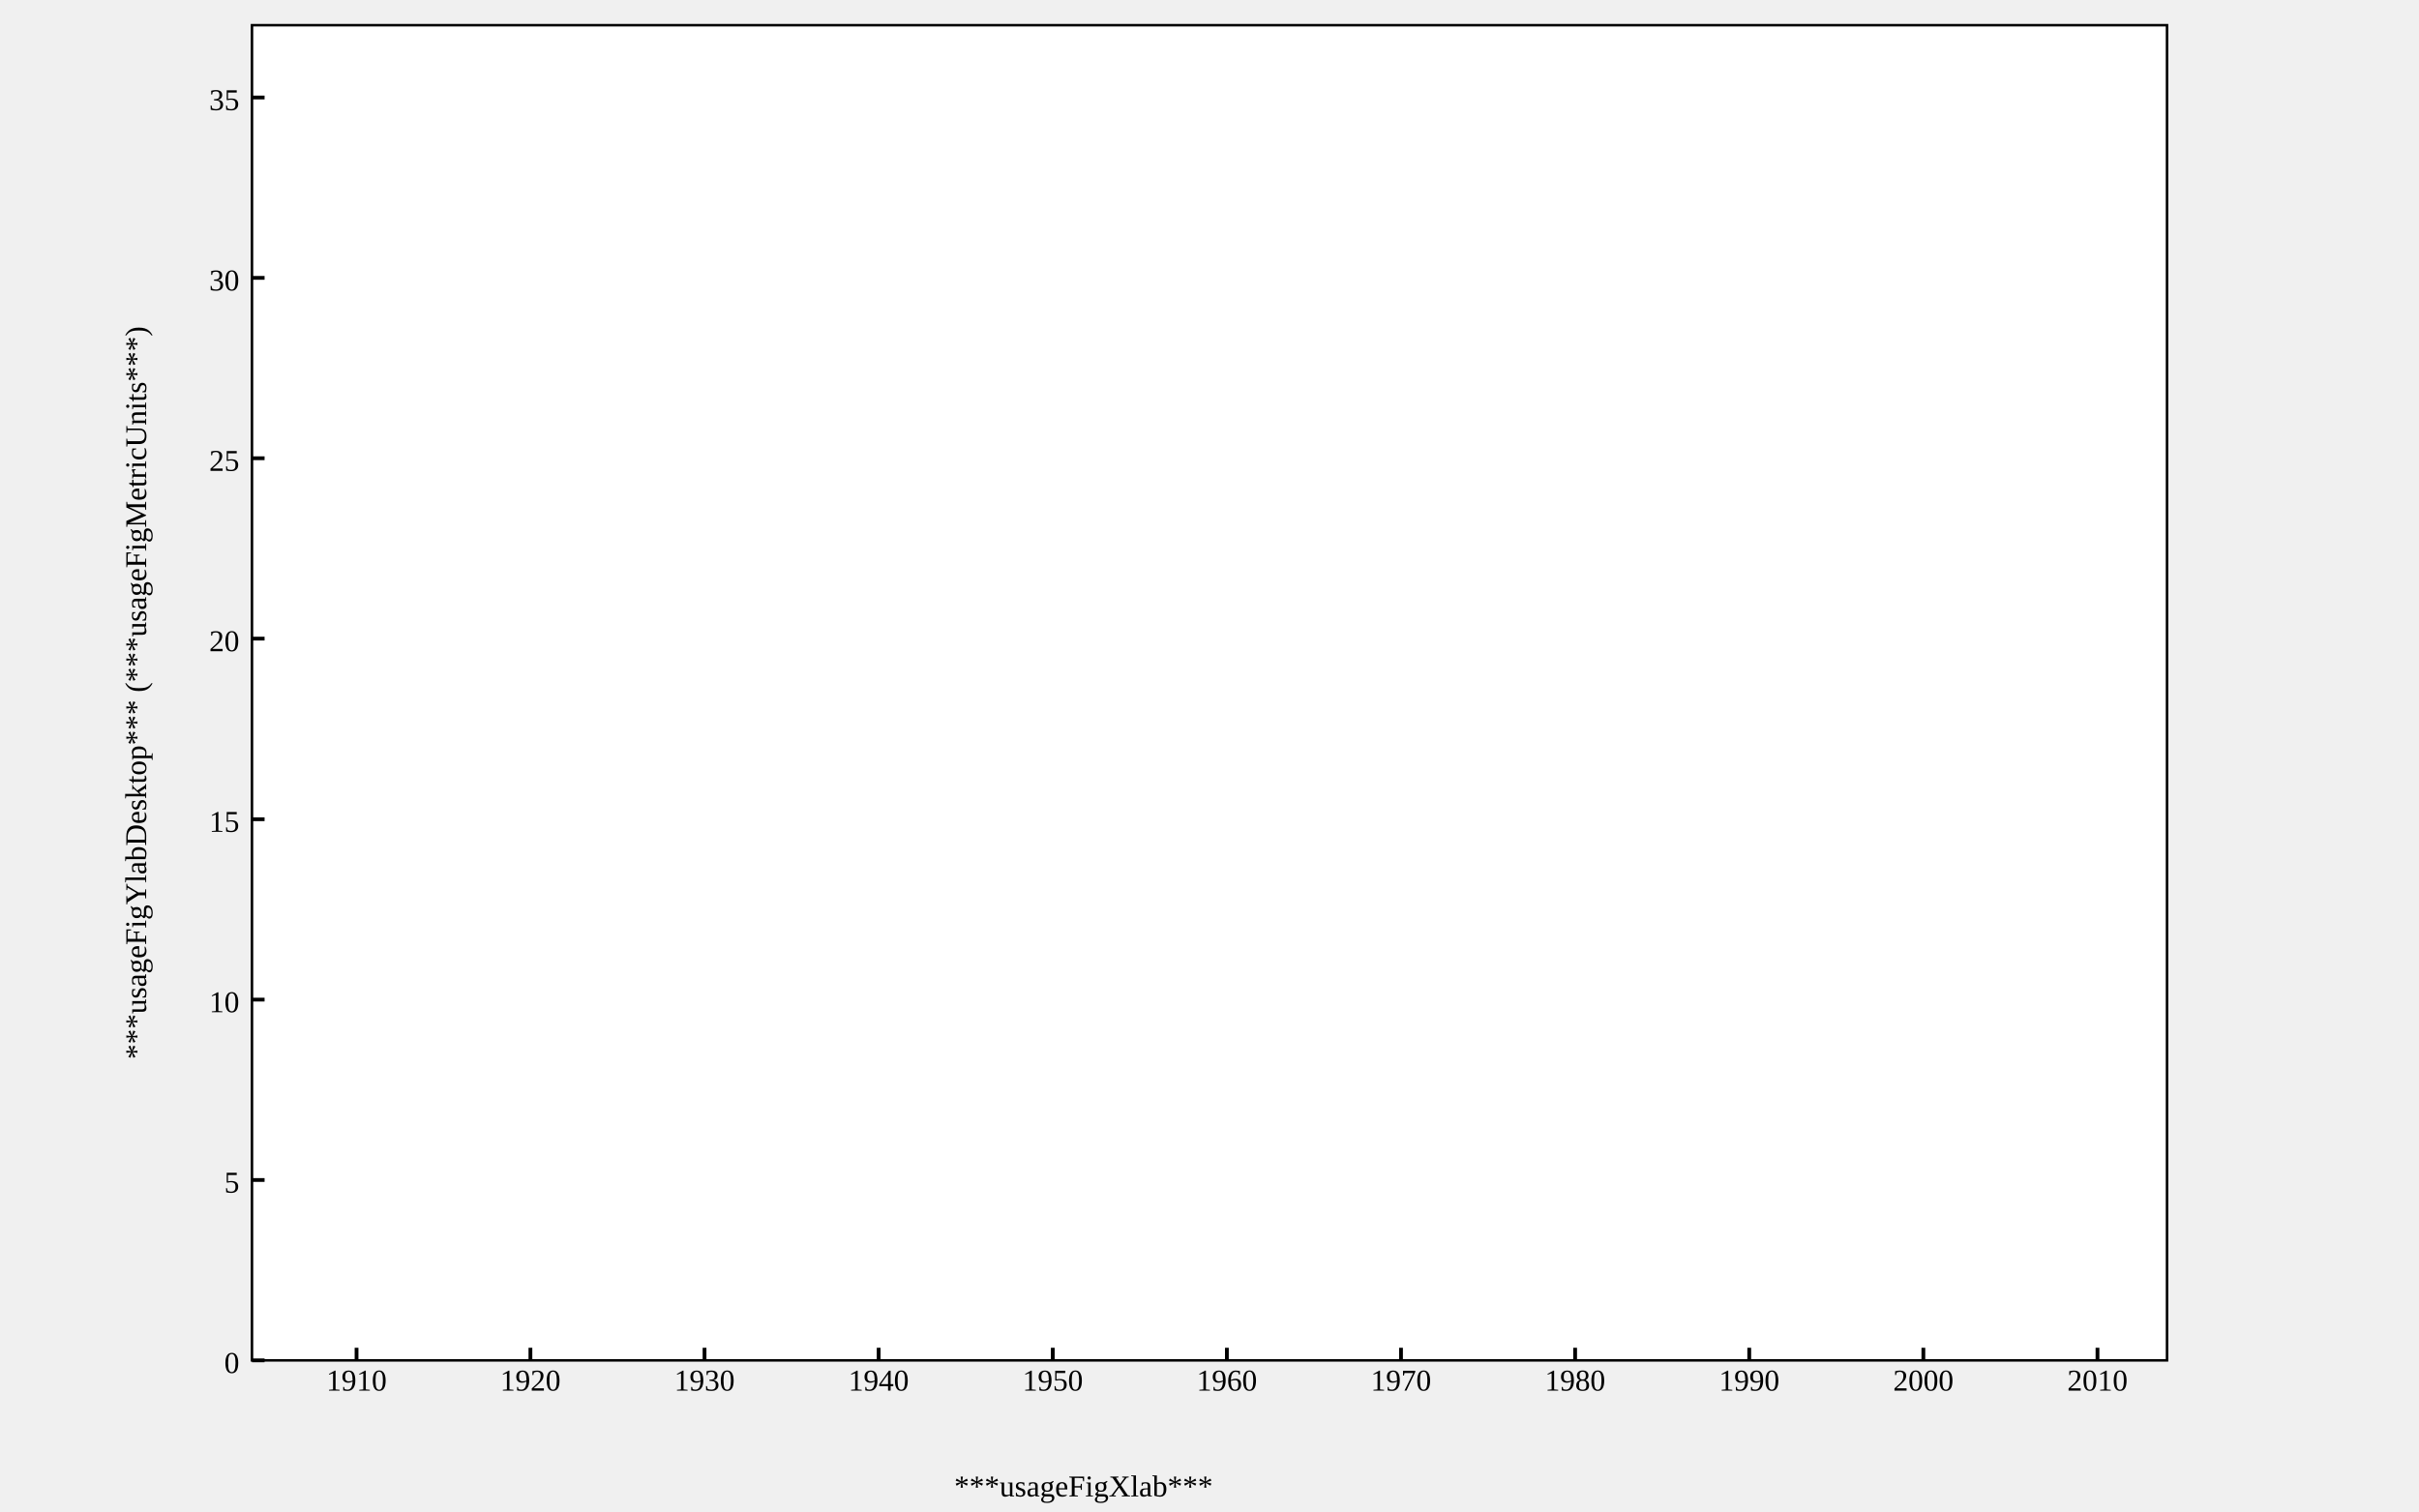
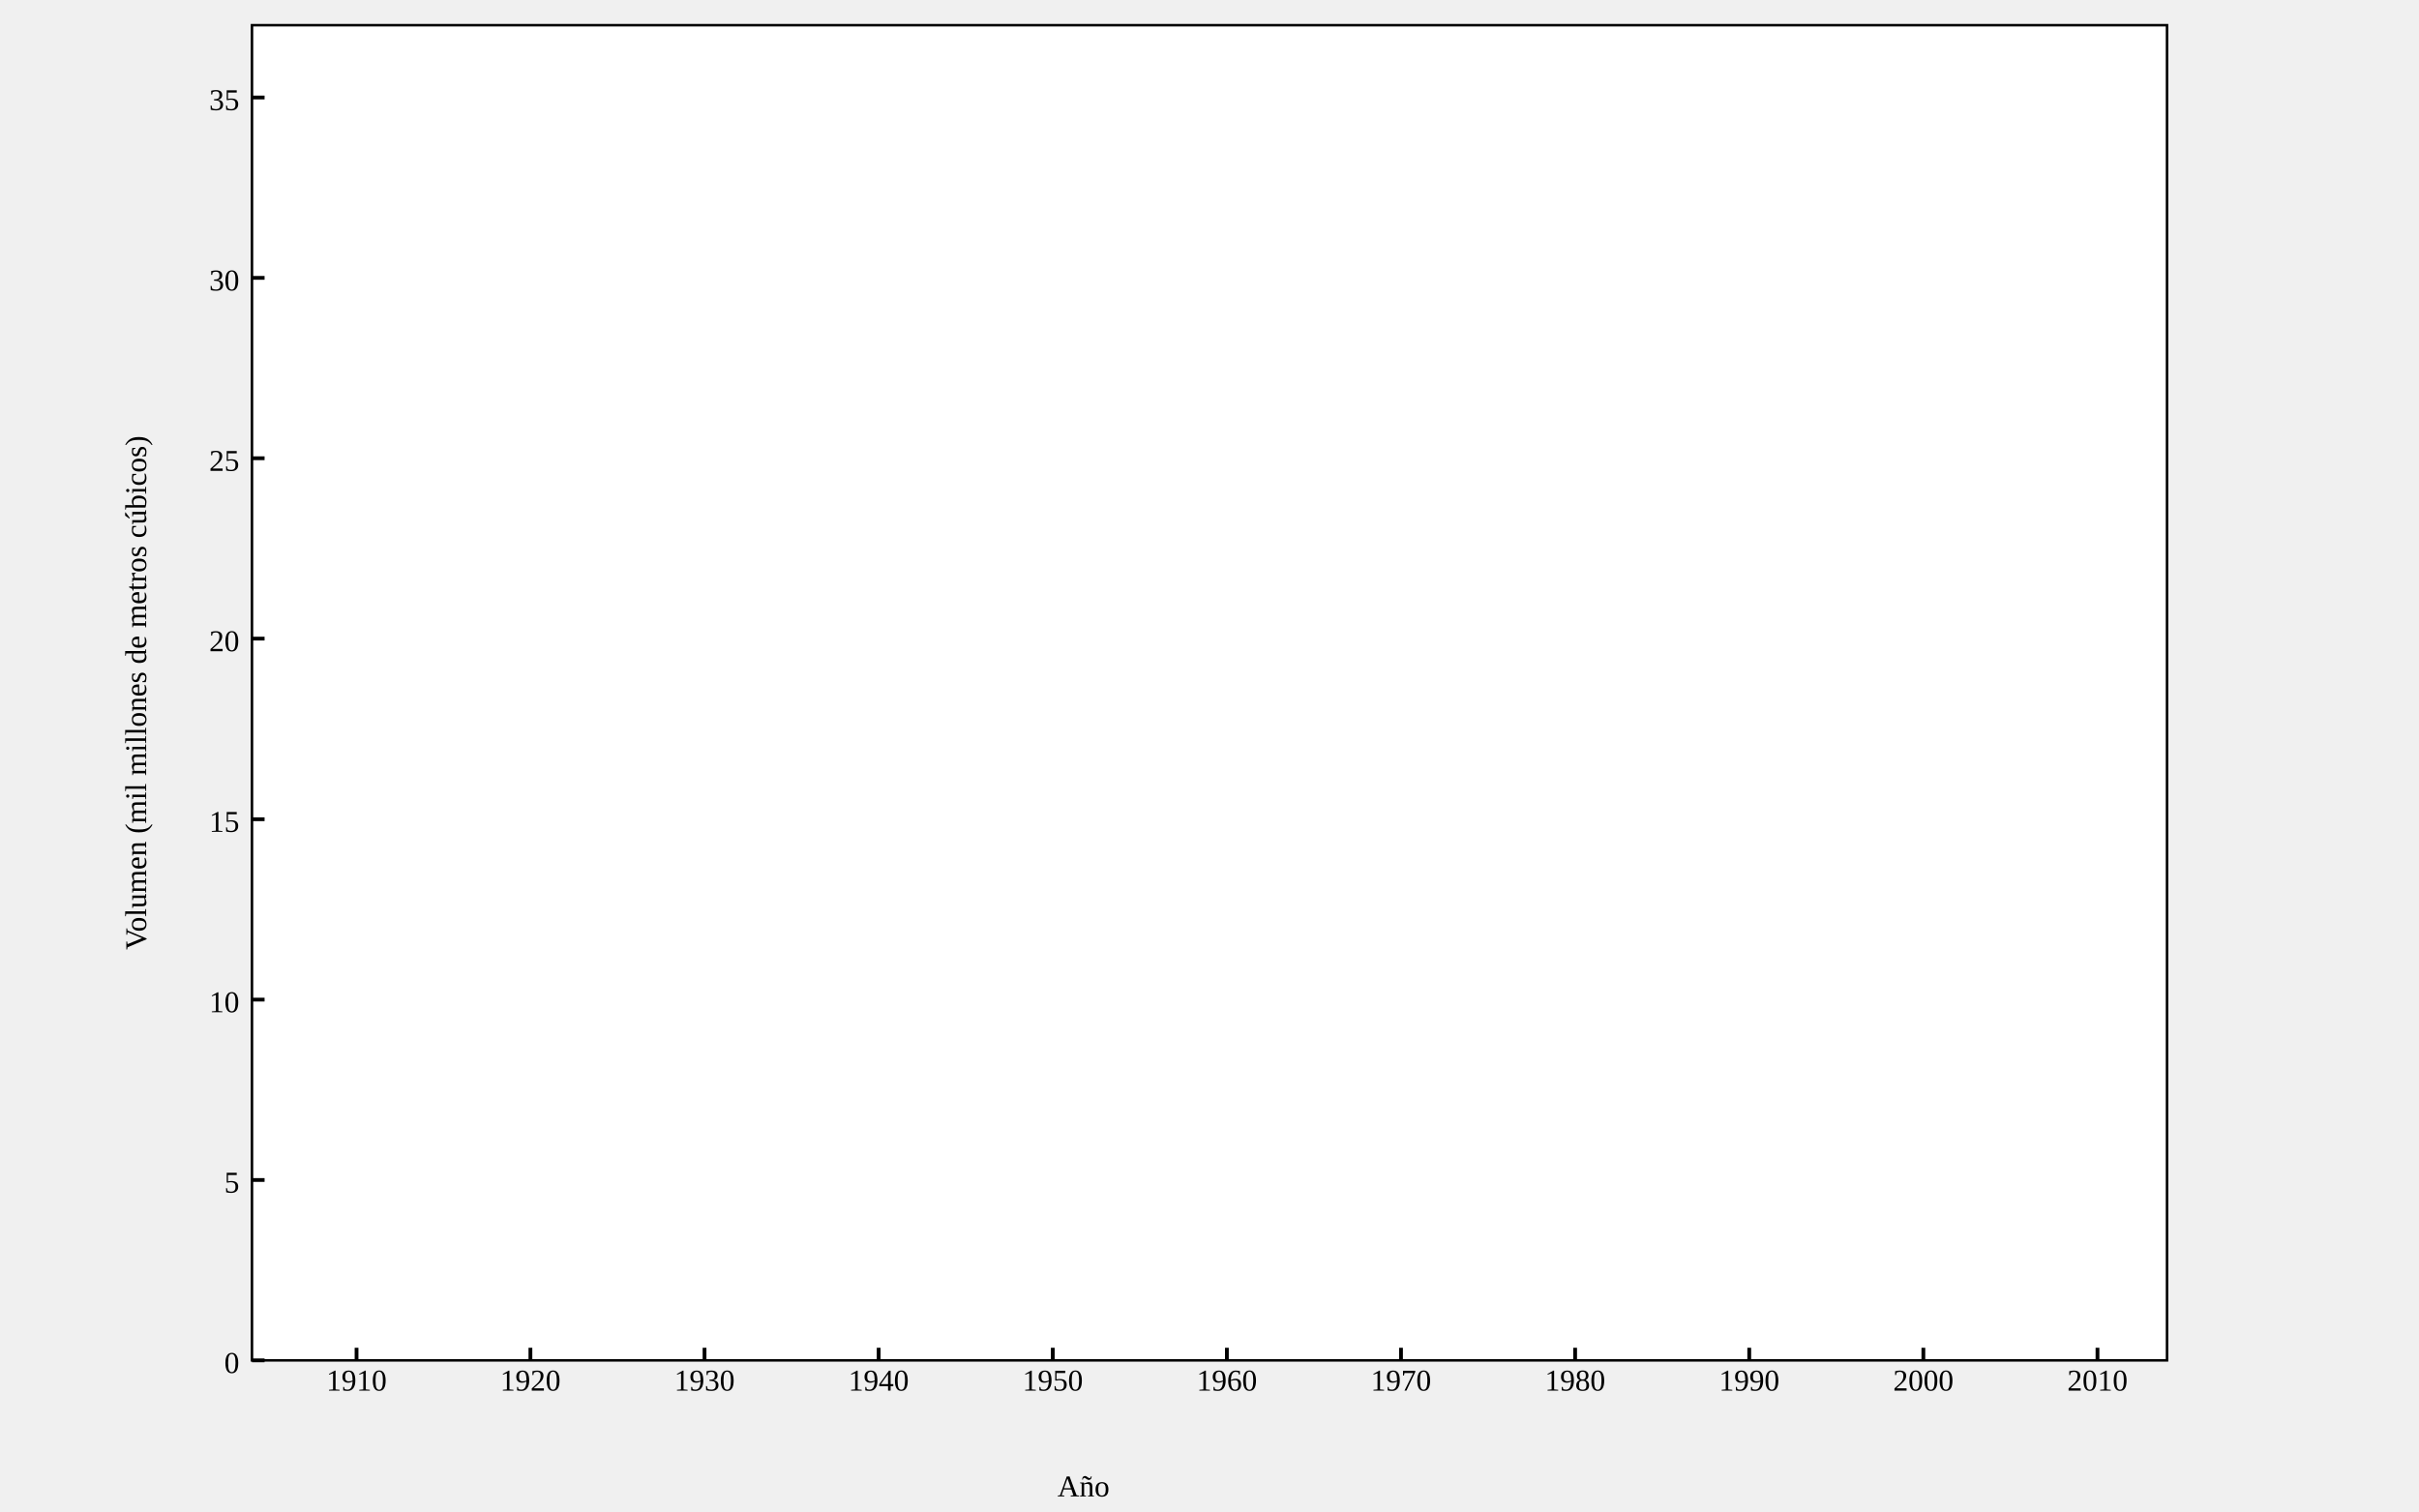
<svg xmlns="http://www.w3.org/2000/svg" version="1.1" preserveAspectRatio="xMinYMin meet" viewBox="0 0 960 600">
  <g id="plot-contents" class="hidden">
    <g id="axes" class="label">
      <rect id="axis.box" x="100.0" y="10.0" width="760.0" height="530.0" style="fill:#FFFFFF;stroke:black" />
-       <text transform="translate(70.0,275.0)rotate(270)" text-anchor="middle" id="y-label" dy="-1em">***usageFigYlabDesktop*** (***usageFigMetricUnits***)</text>
-       <text transform="translate(430.0,600.0)rotate(0)" text-anchor="middle" id="x-label" dy="-0.5em">***usageFigXlab***</text>
+       <text transform="translate(70.0,275.0)rotate(270)" text-anchor="middle" id="y-label" dy="-1em">Volumen (mil millones de metros cúbicos)</text>
+       <text transform="translate(430.0,600.0)rotate(0)" text-anchor="middle" id="x-label" dy="-0.5em">Año</text>
      <line x1="141.5" y1="540.0" x2="141.5" y2="535.0" style="stroke:black;stroke-width:1.5" />
      <text transform="translate(141.5,540.0)rotate(0)" text-anchor="middle" dy="1.0em">1910</text>
      <line x1="210.5" y1="540.0" x2="210.5" y2="535.0" style="stroke:black;stroke-width:1.5" />
      <text transform="translate(210.5,540.0)rotate(0)" text-anchor="middle" dy="1.0em">1920</text>
      <line x1="279.6" y1="540.0" x2="279.6" y2="535.0" style="stroke:black;stroke-width:1.5" />
      <text transform="translate(279.6,540.0)rotate(0)" text-anchor="middle" dy="1.0em">1930</text>
      <line x1="348.7" y1="540.0" x2="348.7" y2="535.0" style="stroke:black;stroke-width:1.5" />
      <text transform="translate(348.7,540.0)rotate(0)" text-anchor="middle" dy="1.0em">1940</text>
      <line x1="417.8" y1="540.0" x2="417.8" y2="535.0" style="stroke:black;stroke-width:1.5" />
      <text transform="translate(417.8,540.0)rotate(0)" text-anchor="middle" dy="1.0em">1950</text>
      <line x1="486.9" y1="540.0" x2="486.9" y2="535.0" style="stroke:black;stroke-width:1.5" />
      <text transform="translate(486.9,540.0)rotate(0)" text-anchor="middle" dy="1.0em">1960</text>
      <line x1="556.0" y1="540.0" x2="556.0" y2="535.0" style="stroke:black;stroke-width:1.5" />
      <text transform="translate(556.0,540.0)rotate(0)" text-anchor="middle" dy="1.0em">1970</text>
      <line x1="625.1" y1="540.0" x2="625.1" y2="535.0" style="stroke:black;stroke-width:1.5" />
      <text transform="translate(625.1,540.0)rotate(0)" text-anchor="middle" dy="1.0em">1980</text>
      <line x1="694.2" y1="540.0" x2="694.2" y2="535.0" style="stroke:black;stroke-width:1.5" />
      <text transform="translate(694.2,540.0)rotate(0)" text-anchor="middle" dy="1.0em">1990</text>
      <line x1="763.3" y1="540.0" x2="763.3" y2="535.0" style="stroke:black;stroke-width:1.5" />
      <text transform="translate(763.3,540.0)rotate(0)" text-anchor="middle" dy="1.0em">2000</text>
      <line x1="832.4" y1="540.0" x2="832.4" y2="535.0" style="stroke:black;stroke-width:1.5" />
      <text transform="translate(832.4,540.0)rotate(0)" text-anchor="middle" dy="1.0em">2010</text>
      <line x1="100.0" y1="540.0" x2="105.0" y2="540.0" style="stroke:black;stroke-width:1.5" />
      <text transform="translate(95.0,545.0)rotate(0)" text-anchor="end">0</text>
      <line x1="100.0" y1="468.4" x2="105.0" y2="468.4" style="stroke:black;stroke-width:1.5" />
      <text transform="translate(95.0,473.4)rotate(0)" text-anchor="end">5</text>
      <line x1="100.0" y1="396.8" x2="105.0" y2="396.8" style="stroke:black;stroke-width:1.5" />
      <text transform="translate(95.0,401.8)rotate(0)" text-anchor="end">10</text>
      <line x1="100.0" y1="325.2" x2="105.0" y2="325.2" style="stroke:black;stroke-width:1.5" />
      <text transform="translate(95.0,330.2)rotate(0)" text-anchor="end">15</text>
      <line x1="100.0" y1="253.5" x2="105.0" y2="253.5" style="stroke:black;stroke-width:1.5" />
      <text transform="translate(95.0,258.5)rotate(0)" text-anchor="end">20</text>
      <line x1="100.0" y1="181.9" x2="105.0" y2="181.9" style="stroke:black;stroke-width:1.5" />
      <text transform="translate(95.0,186.9)rotate(0)" text-anchor="end">25</text>
      <line x1="100.0" y1="110.3" x2="105.0" y2="110.3" style="stroke:black;stroke-width:1.5" />
      <text transform="translate(95.0,115.3)rotate(0)" text-anchor="end">30</text>
      <line x1="100.0" y1="38.7" x2="105.0" y2="38.7" style="stroke:black;stroke-width:1.5" />
      <text transform="translate(95.0,43.7)rotate(0)" text-anchor="end">35</text>
    </g>
    <g id="legend" visibility="hidden" class="label" alignment-baseline="central">
      <text id="year_text" x="100" y="10" class="legend" dy="1.5em" dx="1.0em">year</text>
      <text id="use_text" x="100" y="10" fill="#B22C2C" class="legend" dy="2.5em" dx="1.0em">use_text</text>
      <text id="supply_text" x="100" y="10" fill="#0066CC" class="legend" dy="3.5em" dx="1.0em">supply_text</text>
    </g>
    <path d="M113.8,190.7 L120.7,140.1 L127.6,302.8 L134.5,114.5 L141.5,248.4 L148.4,240.1 L155.3,192.9 L162.2,265.4 L169.1,141.1 L176.0,281.2 L182.9,146.5 L189.8,110.3 L196.7,236.7 L203.6,279.6 L210.5,115.6 L217.5,105.7 L224.4,181.3 L231.3,163.4 L238.2,257.9 L245.1,259.3 L252.0,253.5 L258.9,164.0 L265.8,233.3 L272.7,146.0 L279.6,264.8 L286.5,366.6 L293.5,194.3 L300.4,304.9 L307.3,411.6 L314.2,309.2 L321.1,274.4 L328.0,269.2 L334.9,206.7 L341.8,319.1 L348.7,344.5 L355.6,144.0 L362.5,217.3 L369.5,284.4 L376.4,251.9 L383.3,270.3 L390.2,326.8 L397.1,230.1 L404.0,259.3 L410.9,219.8 L417.8,292.0 L424.7,303.3 L431.6,143.4 L438.5,322.2 L445.5,370.5 L452.4,343.4 L459.3,320.6 L466.2,138.4 L473.1,229.3 L480.0,347.5 L486.9,313.0 L493.8,342.9 L500.7,218.1 L507.6,370.5 L514.5,342.1 L521.5,161.0 L528.4,331.1 L535.3,313.0 L542.2,277.9 L549.1,249.4 L556.0,256.1 L562.9,258.8 L569.8,291.4 L576.7,191.1 L583.6,298.5 L590.5,235.6 L597.5,328.7 L604.4,429.5 L611.3,244.0 L618.2,197.1 L625.1,192.8 L632.0,362.1 L638.9,210.8 L645.8,92.0 L652.7,81.0 L659.6,142.9 L666.5,118.2 L673.5,242.1 L680.4,316.6 L687.3,351.2 L694.2,355.1 L701.1,298.4 L708.0,313.6 L714.9,150.7 L721.8,335.0 L728.7,151.0 L735.6,271.5 L742.5,139.6 L749.5,221.7 L756.4,240.6 L763.3,338.9 L770.2,332.0 L777.1,420.4 L784.0,338.2 L790.9,343.5 L797.8,193.2 L804.7,286.2 L811.6,322.6 L818.5,235.8 L825.5,276.6 L832.4,293.5 L839.3,166.4 L846.2,391.4 " fill="none" id="supply-liner" style="stroke:#0066CC;stroke-width:3;stroke-dasharray:8778;stroke-linejoin:round;stroke-dashoffset:8778">
      <animate attributeName="stroke-dashoffset" begin="indefinite;visibleAxes.begin+1s" id="timeAdvance" fill="freeze" dur="12s" values="8725.663;8562.857;8374.474;8240.393;8229.599;8181.814;8108.978;7984.512;7844.274;7709.449;7672.585;7545.983;7502.508;7338.32;7326.235;7250.314;7231.141;7136.435;7129.379;7120.382;7030.624;6961.046;6873.459;6754.404;6652.425;6480.062;6369.289;6262.353;6159.672;6124.225;6115.565;6052.714;5940.098;5913.768;5713.109;5639.492;5572.021;5538.847;5519.198;5462.268;5365.338;5335.359;5295.215;5222.694;5209.399;5049.347;4870.48;4821.635;4793.614;4769.794;4587.485;4496.315;4377.924;4342.754;4312.08;4187.105;4034.529;4005.317;3824.005;3653.708;3634.328;3598.512;3569.184;3559.498;3552.078;3518.767;3418.154;3310.53;3247.262;3153.866;3052.885;2867.339;2819.858;2811.759;2642.377;2490.98;2371.898;2358.956;2296.723;2271.145;2147.044;2072.239;2036.94;2029.035;1971.909;1955.158;1792.053;1607.586;1423.392;1302.612;1170.512;1088.126;1068.033;969.498;959.757;871.134;788.659;779.919;629.425;536.197;499.09;411.991;370.63;352.353;225.076;0" />
    </path>
    <g id="supply" style="fill:#0066CC" r="0" visibility="hidden">
      <circle cx="113.8" cy="190.7" id="supply-1906">
        <animate attributeName="r" begin="timeAdvance.begin+0.000s" fill="freeze" from="0" to="1.5" dur="0.01s" />
      </circle>
      <circle cx="120.7" cy="140.1" id="supply-1907">
        <animate attributeName="r" begin="timeAdvance.begin+0.000s" fill="freeze" from="0" to="1.5" dur="0.01s" />
      </circle>
      <circle cx="127.6" cy="302.8" id="supply-1908">
        <animate attributeName="r" begin="timeAdvance.begin+0.026s" fill="freeze" from="0" to="1.5" dur="0.01s" />
      </circle>
      <circle cx="134.5" cy="114.5" id="supply-1909">
        <animate attributeName="r" begin="timeAdvance.begin+0.140s" fill="freeze" from="0" to="1.5" dur="0.01s" />
      </circle>
      <circle cx="141.5" cy="248.4" id="supply-1910">
        <animate attributeName="r" begin="timeAdvance.begin+0.253s" fill="freeze" from="0" to="1.5" dur="0.01s" />
      </circle>
      <circle cx="148.4" cy="240.1" id="supply-1911">
        <animate attributeName="r" begin="timeAdvance.begin+0.366s" fill="freeze" from="0" to="1.5" dur="0.01s" />
      </circle>
      <circle cx="155.3" cy="192.9" id="supply-1912">
        <animate attributeName="r" begin="timeAdvance.begin+0.479s" fill="freeze" from="0" to="1.5" dur="0.01s" />
      </circle>
      <circle cx="162.2" cy="265.4" id="supply-1913">
        <animate attributeName="r" begin="timeAdvance.begin+0.592s" fill="freeze" from="0" to="1.5" dur="0.01s" />
      </circle>
      <circle cx="169.1" cy="141.1" id="supply-1914">
        <animate attributeName="r" begin="timeAdvance.begin+0.706s" fill="freeze" from="0" to="1.5" dur="0.01s" />
      </circle>
      <circle cx="176.0" cy="281.2" id="supply-1915">
        <animate attributeName="r" begin="timeAdvance.begin+0.819s" fill="freeze" from="0" to="1.5" dur="0.01s" />
      </circle>
      <circle cx="182.9" cy="146.5" id="supply-1916">
        <animate attributeName="r" begin="timeAdvance.begin+0.932s" fill="freeze" from="0" to="1.5" dur="0.01s" />
      </circle>
      <circle cx="189.8" cy="110.3" id="supply-1917">
        <animate attributeName="r" begin="timeAdvance.begin+1.045s" fill="freeze" from="0" to="1.5" dur="0.01s" />
      </circle>
      <circle cx="196.7" cy="236.7" id="supply-1918">
        <animate attributeName="r" begin="timeAdvance.begin+1.158s" fill="freeze" from="0" to="1.5" dur="0.01s" />
      </circle>
      <circle cx="203.6" cy="279.6" id="supply-1919">
        <animate attributeName="r" begin="timeAdvance.begin+1.272s" fill="freeze" from="0" to="1.5" dur="0.01s" />
      </circle>
      <circle cx="210.5" cy="115.6" id="supply-1920">
        <animate attributeName="r" begin="timeAdvance.begin+1.385s" fill="freeze" from="0" to="1.5" dur="0.01s" />
      </circle>
      <circle cx="217.5" cy="105.7" id="supply-1921">
        <animate attributeName="r" begin="timeAdvance.begin+1.498s" fill="freeze" from="0" to="1.5" dur="0.01s" />
      </circle>
      <circle cx="224.4" cy="181.3" id="supply-1922">
        <animate attributeName="r" begin="timeAdvance.begin+1.611s" fill="freeze" from="0" to="1.5" dur="0.01s" />
      </circle>
      <circle cx="231.3" cy="163.4" id="supply-1923">
        <animate attributeName="r" begin="timeAdvance.begin+1.725s" fill="freeze" from="0" to="1.5" dur="0.01s" />
      </circle>
      <circle cx="238.2" cy="257.9" id="supply-1924">
        <animate attributeName="r" begin="timeAdvance.begin+1.838s" fill="freeze" from="0" to="1.5" dur="0.01s" />
      </circle>
      <circle cx="245.1" cy="259.3" id="supply-1925">
        <animate attributeName="r" begin="timeAdvance.begin+1.951s" fill="freeze" from="0" to="1.5" dur="0.01s" />
      </circle>
      <circle cx="252.0" cy="253.5" id="supply-1926">
        <animate attributeName="r" begin="timeAdvance.begin+2.064s" fill="freeze" from="0" to="1.5" dur="0.01s" />
      </circle>
      <circle cx="258.9" cy="164.0" id="supply-1927">
        <animate attributeName="r" begin="timeAdvance.begin+2.177s" fill="freeze" from="0" to="1.5" dur="0.01s" />
      </circle>
      <circle cx="265.8" cy="233.3" id="supply-1928">
        <animate attributeName="r" begin="timeAdvance.begin+2.291s" fill="freeze" from="0" to="1.5" dur="0.01s" />
      </circle>
      <circle cx="272.7" cy="146.0" id="supply-1929">
        <animate attributeName="r" begin="timeAdvance.begin+2.404s" fill="freeze" from="0" to="1.5" dur="0.01s" />
      </circle>
      <circle cx="279.6" cy="264.8" id="supply-1930">
        <animate attributeName="r" begin="timeAdvance.begin+2.517s" fill="freeze" from="0" to="1.5" dur="0.01s" />
      </circle>
      <circle cx="286.5" cy="366.6" id="supply-1931">
        <animate attributeName="r" begin="timeAdvance.begin+2.630s" fill="freeze" from="0" to="1.5" dur="0.01s" />
      </circle>
      <circle cx="293.5" cy="194.3" id="supply-1932">
        <animate attributeName="r" begin="timeAdvance.begin+2.743s" fill="freeze" from="0" to="1.5" dur="0.01s" />
      </circle>
      <circle cx="300.4" cy="304.9" id="supply-1933">
        <animate attributeName="r" begin="timeAdvance.begin+2.857s" fill="freeze" from="0" to="1.5" dur="0.01s" />
      </circle>
      <circle cx="307.3" cy="411.6" id="supply-1934">
        <animate attributeName="r" begin="timeAdvance.begin+2.970s" fill="freeze" from="0" to="1.5" dur="0.01s" />
      </circle>
      <circle cx="314.2" cy="309.2" id="supply-1935">
        <animate attributeName="r" begin="timeAdvance.begin+3.083s" fill="freeze" from="0" to="1.5" dur="0.01s" />
      </circle>
      <circle cx="321.1" cy="274.4" id="supply-1936">
        <animate attributeName="r" begin="timeAdvance.begin+3.196s" fill="freeze" from="0" to="1.5" dur="0.01s" />
      </circle>
      <circle cx="328.0" cy="269.2" id="supply-1937">
        <animate attributeName="r" begin="timeAdvance.begin+3.309s" fill="freeze" from="0" to="1.5" dur="0.01s" />
      </circle>
      <circle cx="334.9" cy="206.7" id="supply-1938">
        <animate attributeName="r" begin="timeAdvance.begin+3.423s" fill="freeze" from="0" to="1.5" dur="0.01s" />
      </circle>
      <circle cx="341.8" cy="319.1" id="supply-1939">
        <animate attributeName="r" begin="timeAdvance.begin+3.536s" fill="freeze" from="0" to="1.5" dur="0.01s" />
      </circle>
      <circle cx="348.7" cy="344.5" id="supply-1940">
        <animate attributeName="r" begin="timeAdvance.begin+3.649s" fill="freeze" from="0" to="1.5" dur="0.01s" />
      </circle>
      <circle cx="355.6" cy="144.0" id="supply-1941">
        <animate attributeName="r" begin="timeAdvance.begin+3.762s" fill="freeze" from="0" to="1.5" dur="0.01s" />
      </circle>
      <circle cx="362.5" cy="217.3" id="supply-1942">
        <animate attributeName="r" begin="timeAdvance.begin+3.875s" fill="freeze" from="0" to="1.5" dur="0.01s" />
      </circle>
      <circle cx="369.5" cy="284.4" id="supply-1943">
        <animate attributeName="r" begin="timeAdvance.begin+3.989s" fill="freeze" from="0" to="1.5" dur="0.01s" />
      </circle>
      <circle cx="376.4" cy="251.9" id="supply-1944">
        <animate attributeName="r" begin="timeAdvance.begin+4.102s" fill="freeze" from="0" to="1.5" dur="0.01s" />
      </circle>
      <circle cx="383.3" cy="270.3" id="supply-1945">
        <animate attributeName="r" begin="timeAdvance.begin+4.215s" fill="freeze" from="0" to="1.5" dur="0.01s" />
      </circle>
      <circle cx="390.2" cy="326.8" id="supply-1946">
        <animate attributeName="r" begin="timeAdvance.begin+4.328s" fill="freeze" from="0" to="1.5" dur="0.01s" />
      </circle>
      <circle cx="397.1" cy="230.1" id="supply-1947">
        <animate attributeName="r" begin="timeAdvance.begin+4.442s" fill="freeze" from="0" to="1.5" dur="0.01s" />
      </circle>
      <circle cx="404.0" cy="259.3" id="supply-1948">
        <animate attributeName="r" begin="timeAdvance.begin+4.555s" fill="freeze" from="0" to="1.5" dur="0.01s" />
      </circle>
      <circle cx="410.9" cy="219.8" id="supply-1949">
        <animate attributeName="r" begin="timeAdvance.begin+4.668s" fill="freeze" from="0" to="1.5" dur="0.01s" />
      </circle>
      <circle cx="417.8" cy="292.0" id="supply-1950">
        <animate attributeName="r" begin="timeAdvance.begin+4.781s" fill="freeze" from="0" to="1.5" dur="0.01s" />
      </circle>
      <circle cx="424.7" cy="303.3" id="supply-1951">
        <animate attributeName="r" begin="timeAdvance.begin+4.894s" fill="freeze" from="0" to="1.5" dur="0.01s" />
      </circle>
      <circle cx="431.6" cy="143.4" id="supply-1952">
        <animate attributeName="r" begin="timeAdvance.begin+5.008s" fill="freeze" from="0" to="1.5" dur="0.01s" />
      </circle>
      <circle cx="438.5" cy="322.2" id="supply-1953">
        <animate attributeName="r" begin="timeAdvance.begin+5.121s" fill="freeze" from="0" to="1.5" dur="0.01s" />
      </circle>
      <circle cx="445.5" cy="370.5" id="supply-1954">
        <animate attributeName="r" begin="timeAdvance.begin+5.234s" fill="freeze" from="0" to="1.5" dur="0.01s" />
      </circle>
      <circle cx="452.4" cy="343.4" id="supply-1955">
        <animate attributeName="r" begin="timeAdvance.begin+5.347s" fill="freeze" from="0" to="1.5" dur="0.01s" />
      </circle>
      <circle cx="459.3" cy="320.6" id="supply-1956">
        <animate attributeName="r" begin="timeAdvance.begin+5.460s" fill="freeze" from="0" to="1.5" dur="0.01s" />
      </circle>
      <circle cx="466.2" cy="138.4" id="supply-1957">
        <animate attributeName="r" begin="timeAdvance.begin+5.574s" fill="freeze" from="0" to="1.5" dur="0.01s" />
      </circle>
      <circle cx="473.1" cy="229.3" id="supply-1958">
        <animate attributeName="r" begin="timeAdvance.begin+5.687s" fill="freeze" from="0" to="1.5" dur="0.01s" />
      </circle>
      <circle cx="480.0" cy="347.5" id="supply-1959">
        <animate attributeName="r" begin="timeAdvance.begin+5.800s" fill="freeze" from="0" to="1.5" dur="0.01s" />
      </circle>
      <circle cx="486.9" cy="313.0" id="supply-1960">
        <animate attributeName="r" begin="timeAdvance.begin+5.913s" fill="freeze" from="0" to="1.5" dur="0.01s" />
      </circle>
      <circle cx="493.8" cy="342.9" id="supply-1961">
        <animate attributeName="r" begin="timeAdvance.begin+6.026s" fill="freeze" from="0" to="1.5" dur="0.01s" />
      </circle>
      <circle cx="500.7" cy="218.1" id="supply-1962">
        <animate attributeName="r" begin="timeAdvance.begin+6.140s" fill="freeze" from="0" to="1.5" dur="0.01s" />
      </circle>
      <circle cx="507.6" cy="370.5" id="supply-1963">
        <animate attributeName="r" begin="timeAdvance.begin+6.253s" fill="freeze" from="0" to="1.5" dur="0.01s" />
      </circle>
      <circle cx="514.5" cy="342.1" id="supply-1964">
        <animate attributeName="r" begin="timeAdvance.begin+6.366s" fill="freeze" from="0" to="1.5" dur="0.01s" />
      </circle>
      <circle cx="521.5" cy="161.0" id="supply-1965">
        <animate attributeName="r" begin="timeAdvance.begin+6.479s" fill="freeze" from="0" to="1.5" dur="0.01s" />
      </circle>
      <circle cx="528.4" cy="331.1" id="supply-1966">
        <animate attributeName="r" begin="timeAdvance.begin+6.592s" fill="freeze" from="0" to="1.5" dur="0.01s" />
      </circle>
      <circle cx="535.3" cy="313.0" id="supply-1967">
        <animate attributeName="r" begin="timeAdvance.begin+6.706s" fill="freeze" from="0" to="1.5" dur="0.01s" />
      </circle>
      <circle cx="542.2" cy="277.9" id="supply-1968">
        <animate attributeName="r" begin="timeAdvance.begin+6.819s" fill="freeze" from="0" to="1.5" dur="0.01s" />
      </circle>
      <circle cx="549.1" cy="249.4" id="supply-1969">
        <animate attributeName="r" begin="timeAdvance.begin+6.932s" fill="freeze" from="0" to="1.5" dur="0.01s" />
      </circle>
      <circle cx="556.0" cy="256.1" id="supply-1970">
        <animate attributeName="r" begin="timeAdvance.begin+7.045s" fill="freeze" from="0" to="1.5" dur="0.01s" />
      </circle>
      <circle cx="562.9" cy="258.8" id="supply-1971">
        <animate attributeName="r" begin="timeAdvance.begin+7.158s" fill="freeze" from="0" to="1.5" dur="0.01s" />
      </circle>
      <circle cx="569.8" cy="291.4" id="supply-1972">
        <animate attributeName="r" begin="timeAdvance.begin+7.272s" fill="freeze" from="0" to="1.5" dur="0.01s" />
      </circle>
      <circle cx="576.7" cy="191.1" id="supply-1973">
        <animate attributeName="r" begin="timeAdvance.begin+7.385s" fill="freeze" from="0" to="1.5" dur="0.01s" />
      </circle>
      <circle cx="583.6" cy="298.5" id="supply-1974">
        <animate attributeName="r" begin="timeAdvance.begin+7.498s" fill="freeze" from="0" to="1.5" dur="0.01s" />
      </circle>
      <circle cx="590.5" cy="235.6" id="supply-1975">
        <animate attributeName="r" begin="timeAdvance.begin+7.611s" fill="freeze" from="0" to="1.5" dur="0.01s" />
      </circle>
      <circle cx="597.5" cy="328.7" id="supply-1976">
        <animate attributeName="r" begin="timeAdvance.begin+7.725s" fill="freeze" from="0" to="1.5" dur="0.01s" />
      </circle>
      <circle cx="604.4" cy="429.5" id="supply-1977">
        <animate attributeName="r" begin="timeAdvance.begin+7.838s" fill="freeze" from="0" to="1.5" dur="0.01s" />
      </circle>
      <circle cx="611.3" cy="244.0" id="supply-1978">
        <animate attributeName="r" begin="timeAdvance.begin+7.951s" fill="freeze" from="0" to="1.5" dur="0.01s" />
      </circle>
      <circle cx="618.2" cy="197.1" id="supply-1979">
        <animate attributeName="r" begin="timeAdvance.begin+8.064s" fill="freeze" from="0" to="1.5" dur="0.01s" />
      </circle>
      <circle cx="625.1" cy="192.8" id="supply-1980">
        <animate attributeName="r" begin="timeAdvance.begin+8.177s" fill="freeze" from="0" to="1.5" dur="0.01s" />
      </circle>
      <circle cx="632.0" cy="362.1" id="supply-1981">
        <animate attributeName="r" begin="timeAdvance.begin+8.291s" fill="freeze" from="0" to="1.5" dur="0.01s" />
      </circle>
      <circle cx="638.9" cy="210.8" id="supply-1982">
        <animate attributeName="r" begin="timeAdvance.begin+8.404s" fill="freeze" from="0" to="1.5" dur="0.01s" />
      </circle>
      <circle cx="645.8" cy="92.0" id="supply-1983">
        <animate attributeName="r" begin="timeAdvance.begin+8.517s" fill="freeze" from="0" to="1.5" dur="0.01s" />
      </circle>
      <circle cx="652.7" cy="81.0" id="supply-1984">
        <animate attributeName="r" begin="timeAdvance.begin+8.630s" fill="freeze" from="0" to="1.5" dur="0.01s" />
      </circle>
      <circle cx="659.6" cy="142.9" id="supply-1985">
        <animate attributeName="r" begin="timeAdvance.begin+8.743s" fill="freeze" from="0" to="1.5" dur="0.01s" />
      </circle>
      <circle cx="666.5" cy="118.2" id="supply-1986">
        <animate attributeName="r" begin="timeAdvance.begin+8.857s" fill="freeze" from="0" to="1.5" dur="0.01s" />
      </circle>
      <circle cx="673.5" cy="242.1" id="supply-1987">
        <animate attributeName="r" begin="timeAdvance.begin+8.970s" fill="freeze" from="0" to="1.5" dur="0.01s" />
      </circle>
      <circle cx="680.4" cy="316.6" id="supply-1988">
        <animate attributeName="r" begin="timeAdvance.begin+9.083s" fill="freeze" from="0" to="1.5" dur="0.01s" />
      </circle>
      <circle cx="687.3" cy="351.2" id="supply-1989">
        <animate attributeName="r" begin="timeAdvance.begin+9.196s" fill="freeze" from="0" to="1.5" dur="0.01s" />
      </circle>
      <circle cx="694.2" cy="355.1" id="supply-1990">
        <animate attributeName="r" begin="timeAdvance.begin+9.309s" fill="freeze" from="0" to="1.5" dur="0.01s" />
      </circle>
      <circle cx="701.1" cy="298.4" id="supply-1991">
        <animate attributeName="r" begin="timeAdvance.begin+9.423s" fill="freeze" from="0" to="1.5" dur="0.01s" />
      </circle>
      <circle cx="708.0" cy="313.6" id="supply-1992">
        <animate attributeName="r" begin="timeAdvance.begin+9.536s" fill="freeze" from="0" to="1.5" dur="0.01s" />
      </circle>
      <circle cx="714.9" cy="150.7" id="supply-1993">
        <animate attributeName="r" begin="timeAdvance.begin+9.649s" fill="freeze" from="0" to="1.5" dur="0.01s" />
      </circle>
      <circle cx="721.8" cy="335.0" id="supply-1994">
        <animate attributeName="r" begin="timeAdvance.begin+9.762s" fill="freeze" from="0" to="1.5" dur="0.01s" />
      </circle>
      <circle cx="728.7" cy="151.0" id="supply-1995">
        <animate attributeName="r" begin="timeAdvance.begin+9.875s" fill="freeze" from="0" to="1.5" dur="0.01s" />
      </circle>
      <circle cx="735.6" cy="271.5" id="supply-1996">
        <animate attributeName="r" begin="timeAdvance.begin+9.989s" fill="freeze" from="0" to="1.5" dur="0.01s" />
      </circle>
      <circle cx="742.5" cy="139.6" id="supply-1997">
        <animate attributeName="r" begin="timeAdvance.begin+10.102s" fill="freeze" from="0" to="1.5" dur="0.01s" />
      </circle>
      <circle cx="749.5" cy="221.7" id="supply-1998">
        <animate attributeName="r" begin="timeAdvance.begin+10.215s" fill="freeze" from="0" to="1.5" dur="0.01s" />
      </circle>
      <circle cx="756.4" cy="240.6" id="supply-1999">
        <animate attributeName="r" begin="timeAdvance.begin+10.328s" fill="freeze" from="0" to="1.5" dur="0.01s" />
      </circle>
      <circle cx="763.3" cy="338.9" id="supply-2000">
        <animate attributeName="r" begin="timeAdvance.begin+10.442s" fill="freeze" from="0" to="1.5" dur="0.01s" />
      </circle>
      <circle cx="770.2" cy="332.0" id="supply-2001">
        <animate attributeName="r" begin="timeAdvance.begin+10.555s" fill="freeze" from="0" to="1.5" dur="0.01s" />
      </circle>
      <circle cx="777.1" cy="420.4" id="supply-2002">
        <animate attributeName="r" begin="timeAdvance.begin+10.668s" fill="freeze" from="0" to="1.5" dur="0.01s" />
      </circle>
      <circle cx="784.0" cy="338.2" id="supply-2003">
        <animate attributeName="r" begin="timeAdvance.begin+10.781s" fill="freeze" from="0" to="1.5" dur="0.01s" />
      </circle>
      <circle cx="790.9" cy="343.5" id="supply-2004">
        <animate attributeName="r" begin="timeAdvance.begin+10.894s" fill="freeze" from="0" to="1.5" dur="0.01s" />
      </circle>
      <circle cx="797.8" cy="193.2" id="supply-2005">
        <animate attributeName="r" begin="timeAdvance.begin+11.008s" fill="freeze" from="0" to="1.5" dur="0.01s" />
      </circle>
      <circle cx="804.7" cy="286.2" id="supply-2006">
        <animate attributeName="r" begin="timeAdvance.begin+11.121s" fill="freeze" from="0" to="1.5" dur="0.01s" />
      </circle>
      <circle cx="811.6" cy="322.6" id="supply-2007">
        <animate attributeName="r" begin="timeAdvance.begin+11.234s" fill="freeze" from="0" to="1.5" dur="0.01s" />
      </circle>
      <circle cx="818.5" cy="235.8" id="supply-2008">
        <animate attributeName="r" begin="timeAdvance.begin+11.347s" fill="freeze" from="0" to="1.5" dur="0.01s" />
      </circle>
      <circle cx="825.5" cy="276.6" id="supply-2009">
        <animate attributeName="r" begin="timeAdvance.begin+11.460s" fill="freeze" from="0" to="1.5" dur="0.01s" />
      </circle>
      <circle cx="832.4" cy="293.5" id="supply-2010">
        <animate attributeName="r" begin="timeAdvance.begin+11.574s" fill="freeze" from="0" to="1.5" dur="0.01s" />
      </circle>
      <circle cx="839.3" cy="166.4" id="supply-2011">
        <animate attributeName="r" begin="timeAdvance.begin+11.687s" fill="freeze" from="0" to="1.5" dur="0.01s" />
      </circle>
      <circle cx="846.2" cy="391.4" id="supply-2012">
        <animate attributeName="r" begin="timeAdvance.begin+11.800s" fill="freeze" from="0" to="1.5" dur="0.01s" />
      </circle>
    </g>
    <path d="M169.1,454.0 L176.0,452.7 L182.9,445.5 L189.8,440.7 L196.7,433.3 L203.6,434.5 L210.5,430.6 L217.5,439.6 L224.4,427.4 L231.3,426.3 L238.2,422.7 L245.1,424.8 L252.0,424.7 L258.9,425.2 L265.8,419.8 L272.7,416.9 L279.6,413.9 L286.5,422.0 L293.5,423.6 L300.4,419.0 L307.3,436.1 L314.2,416.6 L321.1,402.3 L328.0,401.3 L334.9,398.1 L341.8,394.8 L348.7,394.4 L355.6,399.9 L362.5,396.1 L369.5,399.5 L376.4,395.2 L383.3,395.6 L390.2,390.1 L397.1,388.1 L404.0,384.8 L410.9,381.7 L417.8,373.0 L424.7,363.4 L431.6,355.3 L438.5,351.3 L445.5,351.0 L452.4,355.1 L459.3,347.8 L466.2,356.2 L473.1,344.7 L480.0,344.1 L486.9,335.7 L493.8,339.6 L500.7,330.4 L507.6,333.8 L514.5,324.9 L521.5,330.8 L528.4,318.3 L535.3,327.6 L542.2,322.2 L549.1,322.0 L556.0,314.9 L562.9,304.8 L569.8,302.9 L576.7,299.2 L583.6,290.3 L590.5,300.2 L597.5,308.5 L604.4,312.5 L611.3,307.6 L618.2,298.0 L625.1,296.3 L632.0,291.0 L638.9,306.1 L645.8,305.4 L652.7,299.4 L659.6,290.9 L666.5,289.4 L673.5,279.9 L680.4,266.3 L687.3,261.9 L694.2,267.1 L701.1,277.1 L708.0,281.4 L714.9,272.6 L721.8,261.2 L728.7,280.2 L735.6,255.5 L742.5,254.0 L749.5,259.7 L756.4,257.5 L763.3,244.9 L770.2,245.5 L777.1,253.9 L784.0,272.2 L790.9,280.6 L797.8,284.0 L804.7,275.4 L811.6,270.0 L818.5,266.4 L825.5,269.5 L832.4,272.7 " fill="none" id="usage-liner" style="stroke:#B22C2C;stroke-width:3;stroke-dasharray:952px;stroke-linejoin:round;stroke-dashoffset:952">
      <animate attributeName="stroke-dashoffset" begin="timeAdvance.begin" id="usage" fill="freeze" dur="12s" values="951.213;951.213;951.213;951.213;951.213;951.213;951.213;951.213;944.17;934.236;925.779;915.708;908.696;900.732;889.339;875.328;868.326;860.528;853.3;846.39;839.463;830.709;823.227;815.672;805.044;797.931;789.616;771.221;750.566;734.726;727.741;720.098;712.455;705.534;696.703;688.832;681.156;673.044;666.122;657.245;650.076;642.402;634.833;623.734;611.856;601.238;593.263;586.345;578.309;568.299;557.431;543.982;537.046;526.169;518.198;506.626;498.889;487.624;478.541;464.204;452.612;443.882;436.969;427.065;414.791;407.628;399.823;388.494;376.39;365.57;357.609;349.158;337.309;330.192;321.508;304.955;298.012;288.874;277.921;270.849;259.094;243.899;235.701;227.058;214.936;206.764;195.526;182.235;162.029;136.411;129.328;120.331;113.071;98.676;91.736;80.867;61.342;50.457;42.752;31.687;22.954;15.165;7.625;0;0;0" />
    </path>
    <rect id="year_1906" x="110.36" y="10" width="6.91" height="530" fill-opacity="0.0" />
    <rect id="year_1907" x="117.27" y="10" width="6.91" height="530" fill-opacity="0.0" />
    <rect id="year_1908" x="124.18" y="10" width="6.91" height="530" fill-opacity="0.0" />
    <rect id="year_1909" x="131.09" y="10" width="6.91" height="530" fill-opacity="0.0" />
    <rect id="year_1910" x="138.00" y="10" width="6.91" height="530" fill-opacity="0.0" />
    <rect id="year_1911" x="144.91" y="10" width="6.91" height="530" fill-opacity="0.0" />
    <rect id="year_1912" x="151.82" y="10" width="6.91" height="530" fill-opacity="0.0" />
    <rect id="year_1913" x="158.73" y="10" width="6.91" height="530" fill-opacity="0.0" />
    <rect id="year_1914" x="165.64" y="10" width="6.91" height="530" fill-opacity="0.0" />
    <rect id="year_1915" x="172.55" y="10" width="6.91" height="530" fill-opacity="0.0" />
    <rect id="year_1916" x="179.45" y="10" width="6.91" height="530" fill-opacity="0.0" />
    <rect id="year_1917" x="186.36" y="10" width="6.91" height="530" fill-opacity="0.0" />
    <rect id="year_1918" x="193.27" y="10" width="6.91" height="530" fill-opacity="0.0" />
    <rect id="year_1919" x="200.18" y="10" width="6.91" height="530" fill-opacity="0.0" />
    <rect id="year_1920" x="207.09" y="10" width="6.91" height="530" fill-opacity="0.0" />
    <rect id="year_1921" x="214.00" y="10" width="6.91" height="530" fill-opacity="0.0" />
    <rect id="year_1922" x="220.91" y="10" width="6.91" height="530" fill-opacity="0.0" />
    <rect id="year_1923" x="227.82" y="10" width="6.91" height="530" fill-opacity="0.0" />
    <rect id="year_1924" x="234.73" y="10" width="6.91" height="530" fill-opacity="0.0" />
    <rect id="year_1925" x="241.64" y="10" width="6.91" height="530" fill-opacity="0.0" />
    <rect id="year_1926" x="248.55" y="10" width="6.91" height="530" fill-opacity="0.0" />
    <rect id="year_1927" x="255.45" y="10" width="6.91" height="530" fill-opacity="0.0" />
    <rect id="year_1928" x="262.36" y="10" width="6.91" height="530" fill-opacity="0.0" />
    <rect id="year_1929" x="269.27" y="10" width="6.91" height="530" fill-opacity="0.0" />
    <rect id="year_1930" x="276.18" y="10" width="6.91" height="530" fill-opacity="0.0" />
    <rect id="year_1931" x="283.09" y="10" width="6.91" height="530" fill-opacity="0.0" />
    <rect id="year_1932" x="290.00" y="10" width="6.91" height="530" fill-opacity="0.0" />
    <rect id="year_1933" x="296.91" y="10" width="6.91" height="530" fill-opacity="0.0" />
    <rect id="year_1934" x="303.82" y="10" width="6.91" height="530" fill-opacity="0.0" />
    <rect id="year_1935" x="310.73" y="10" width="6.91" height="530" fill-opacity="0.0" />
    <rect id="year_1936" x="317.64" y="10" width="6.91" height="530" fill-opacity="0.0" />
    <rect id="year_1937" x="324.55" y="10" width="6.91" height="530" fill-opacity="0.0" />
    <rect id="year_1938" x="331.45" y="10" width="6.91" height="530" fill-opacity="0.0" />
    <rect id="year_1939" x="338.36" y="10" width="6.91" height="530" fill-opacity="0.0" />
    <rect id="year_1940" x="345.27" y="10" width="6.91" height="530" fill-opacity="0.0" />
    <rect id="year_1941" x="352.18" y="10" width="6.91" height="530" fill-opacity="0.0" />
    <rect id="year_1942" x="359.09" y="10" width="6.91" height="530" fill-opacity="0.0" />
    <rect id="year_1943" x="366.00" y="10" width="6.91" height="530" fill-opacity="0.0" />
    <rect id="year_1944" x="372.91" y="10" width="6.91" height="530" fill-opacity="0.0" />
    <rect id="year_1945" x="379.82" y="10" width="6.91" height="530" fill-opacity="0.0" />
    <rect id="year_1946" x="386.73" y="10" width="6.91" height="530" fill-opacity="0.0" />
    <rect id="year_1947" x="393.64" y="10" width="6.91" height="530" fill-opacity="0.0" />
    <rect id="year_1948" x="400.55" y="10" width="6.91" height="530" fill-opacity="0.0" />
    <rect id="year_1949" x="407.45" y="10" width="6.91" height="530" fill-opacity="0.0" />
    <rect id="year_1950" x="414.36" y="10" width="6.91" height="530" fill-opacity="0.0" />
    <rect id="year_1951" x="421.27" y="10" width="6.91" height="530" fill-opacity="0.0" />
    <rect id="year_1952" x="428.18" y="10" width="6.91" height="530" fill-opacity="0.0" />
    <rect id="year_1953" x="435.09" y="10" width="6.91" height="530" fill-opacity="0.0" />
    <rect id="year_1954" x="442.00" y="10" width="6.91" height="530" fill-opacity="0.0" />
    <rect id="year_1955" x="448.91" y="10" width="6.91" height="530" fill-opacity="0.0" />
    <rect id="year_1956" x="455.82" y="10" width="6.91" height="530" fill-opacity="0.0" />
    <rect id="year_1957" x="462.73" y="10" width="6.91" height="530" fill-opacity="0.0" />
    <rect id="year_1958" x="469.64" y="10" width="6.91" height="530" fill-opacity="0.0" />
    <rect id="year_1959" x="476.55" y="10" width="6.91" height="530" fill-opacity="0.0" />
    <rect id="year_1960" x="483.45" y="10" width="6.91" height="530" fill-opacity="0.0" />
    <rect id="year_1961" x="490.36" y="10" width="6.91" height="530" fill-opacity="0.0" />
    <rect id="year_1962" x="497.27" y="10" width="6.91" height="530" fill-opacity="0.0" />
    <rect id="year_1963" x="504.18" y="10" width="6.91" height="530" fill-opacity="0.0" />
    <rect id="year_1964" x="511.09" y="10" width="6.91" height="530" fill-opacity="0.0" />
    <rect id="year_1965" x="518.00" y="10" width="6.91" height="530" fill-opacity="0.0" />
    <rect id="year_1966" x="524.91" y="10" width="6.91" height="530" fill-opacity="0.0" />
    <rect id="year_1967" x="531.82" y="10" width="6.91" height="530" fill-opacity="0.0" />
    <rect id="year_1968" x="538.73" y="10" width="6.91" height="530" fill-opacity="0.0" />
    <rect id="year_1969" x="545.64" y="10" width="6.91" height="530" fill-opacity="0.0" />
    <rect id="year_1970" x="552.55" y="10" width="6.91" height="530" fill-opacity="0.0" />
    <rect id="year_1971" x="559.45" y="10" width="6.91" height="530" fill-opacity="0.0" />
    <rect id="year_1972" x="566.36" y="10" width="6.91" height="530" fill-opacity="0.0" />
    <rect id="year_1973" x="573.27" y="10" width="6.91" height="530" fill-opacity="0.0" />
    <rect id="year_1974" x="580.18" y="10" width="6.91" height="530" fill-opacity="0.0" />
    <rect id="year_1975" x="587.09" y="10" width="6.91" height="530" fill-opacity="0.0" />
    <rect id="year_1976" x="594.00" y="10" width="6.91" height="530" fill-opacity="0.0" />
    <rect id="year_1977" x="600.91" y="10" width="6.91" height="530" fill-opacity="0.0" />
    <rect id="year_1978" x="607.82" y="10" width="6.91" height="530" fill-opacity="0.0" />
    <rect id="year_1979" x="614.73" y="10" width="6.91" height="530" fill-opacity="0.0" />
    <rect id="year_1980" x="621.64" y="10" width="6.91" height="530" fill-opacity="0.0" />
    <rect id="year_1981" x="628.55" y="10" width="6.91" height="530" fill-opacity="0.0" />
    <rect id="year_1982" x="635.45" y="10" width="6.91" height="530" fill-opacity="0.0" />
    <rect id="year_1983" x="642.36" y="10" width="6.91" height="530" fill-opacity="0.0" />
    <rect id="year_1984" x="649.27" y="10" width="6.91" height="530" fill-opacity="0.0" />
    <rect id="year_1985" x="656.18" y="10" width="6.91" height="530" fill-opacity="0.0" />
    <rect id="year_1986" x="663.09" y="10" width="6.91" height="530" fill-opacity="0.0" />
    <rect id="year_1987" x="670.00" y="10" width="6.91" height="530" fill-opacity="0.0" />
    <rect id="year_1988" x="676.91" y="10" width="6.91" height="530" fill-opacity="0.0" />
    <rect id="year_1989" x="683.82" y="10" width="6.91" height="530" fill-opacity="0.0" />
    <rect id="year_1990" x="690.73" y="10" width="6.91" height="530" fill-opacity="0.0" />
    <rect id="year_1991" x="697.64" y="10" width="6.91" height="530" fill-opacity="0.0" />
    <rect id="year_1992" x="704.55" y="10" width="6.91" height="530" fill-opacity="0.0" />
    <rect id="year_1993" x="711.45" y="10" width="6.91" height="530" fill-opacity="0.0" />
    <rect id="year_1994" x="718.36" y="10" width="6.91" height="530" fill-opacity="0.0" />
    <rect id="year_1995" x="725.27" y="10" width="6.91" height="530" fill-opacity="0.0" />
    <rect id="year_1996" x="732.18" y="10" width="6.91" height="530" fill-opacity="0.0" />
    <rect id="year_1997" x="739.09" y="10" width="6.91" height="530" fill-opacity="0.0" />
    <rect id="year_1998" x="746.00" y="10" width="6.91" height="530" fill-opacity="0.0" />
    <rect id="year_1999" x="752.91" y="10" width="6.91" height="530" fill-opacity="0.0" />
    <rect id="year_2000" x="759.82" y="10" width="6.91" height="530" fill-opacity="0.0" />
    <rect id="year_2001" x="766.73" y="10" width="6.91" height="530" fill-opacity="0.0" />
    <rect id="year_2002" x="773.64" y="10" width="6.91" height="530" fill-opacity="0.0" />
    <rect id="year_2003" x="780.55" y="10" width="6.91" height="530" fill-opacity="0.0" />
    <rect id="year_2004" x="787.45" y="10" width="6.91" height="530" fill-opacity="0.0" />
    <rect id="year_2005" x="794.36" y="10" width="6.91" height="530" fill-opacity="0.0" />
    <rect id="year_2006" x="801.27" y="10" width="6.91" height="530" fill-opacity="0.0" />
    <rect id="year_2007" x="808.18" y="10" width="6.91" height="530" fill-opacity="0.0" />
    <rect id="year_2008" x="815.09" y="10" width="6.91" height="530" fill-opacity="0.0" />
    <rect id="year_2009" x="822.00" y="10" width="6.91" height="530" fill-opacity="0.0" />
    <rect id="year_2010" x="828.91" y="10" width="6.91" height="530" fill-opacity="0.0" />
    <rect id="year_2011" x="835.82" y="10" width="6.91" height="530" fill-opacity="0.0" />
    <rect id="year_2012" x="842.73" y="10" width="6.91" height="530" fill-opacity="0.0" />
  </g>
</svg>
